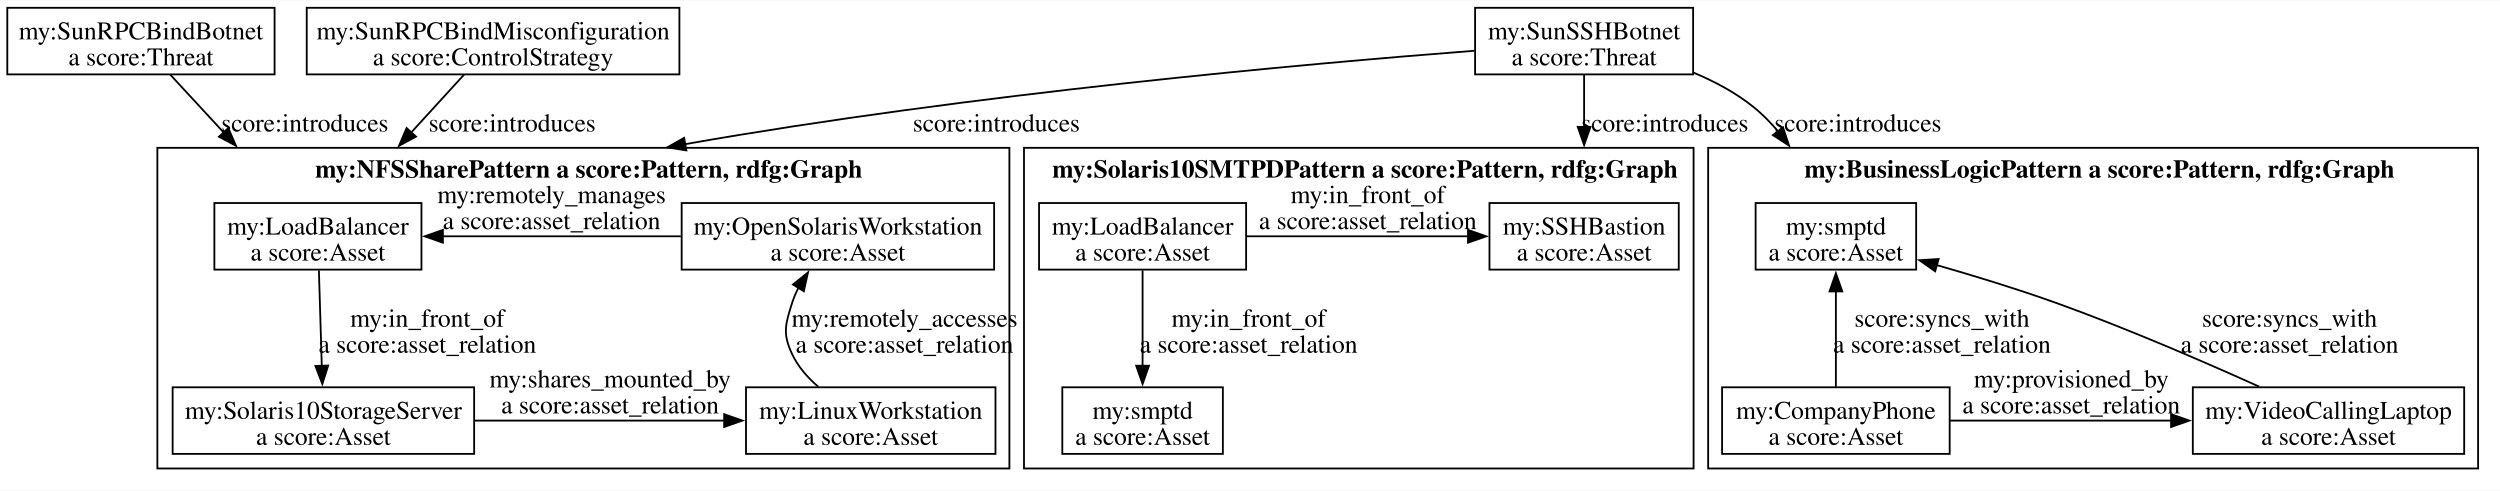
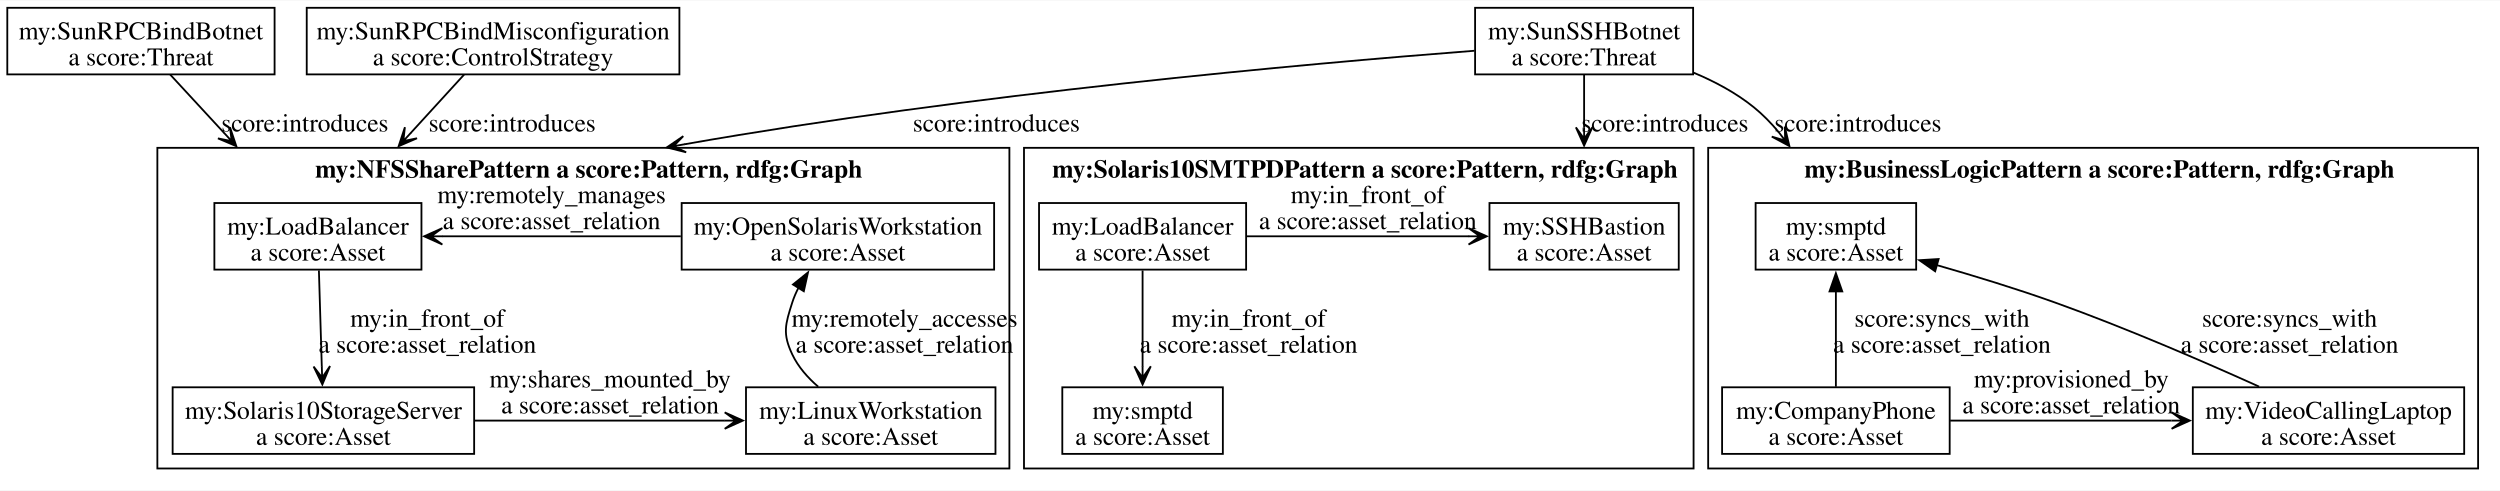
<svg xmlns="http://www.w3.org/2000/svg" width="1370pt" height="269pt" viewBox="0.00 0.00 1370.25 268.50">
  <g id="graph0" class="graph" transform="scale(1 1) rotate(0) translate(4 264.5)">
    <polygon fill="white" stroke="none" points="-4,4 -4,-264.5 1366.25,-264.5 1366.25,4 -4,4" />
    <g id="clust1" class="cluster">
      <polygon fill="none" stroke="black" points="82.25,-8 82.25,-183.75 549.25,-183.75 549.25,-8 82.25,-8" />
      <text text-anchor="start" x="165" y="-167.45" font-family="Times,serif" font-size="14.00"> </text>
      <text text-anchor="start" x="168.75" y="-167.45" font-family="Times,serif" font-weight="bold" font-size="14.00">my:NFSSharePattern a score:Pattern, rdfg:Graph</text>
      <text text-anchor="start" x="462.75" y="-167.45" font-family="Times,serif" font-size="14.00"> </text>
    </g>
    <g id="clust2" class="cluster">
      <polygon fill="none" stroke="black" points="932.25,-8 932.25,-183.75 1354.25,-183.75 1354.25,-8 932.25,-8" />
      <text text-anchor="start" x="981.25" y="-167.45" font-family="Times,serif" font-size="14.00"> </text>
      <text text-anchor="start" x="985" y="-167.45" font-family="Times,serif" font-weight="bold" font-size="14.00">my:BusinessLogicPattern a score:Pattern, rdfg:Graph</text>
      <text text-anchor="start" x="1301.5" y="-167.45" font-family="Times,serif" font-size="14.00"> </text>
    </g>
    <g id="clust3" class="cluster">
      <polygon fill="none" stroke="black" points="557.25,-8 557.25,-183.75 924.25,-183.75 924.25,-8 557.25,-8" />
      <text text-anchor="start" x="569" y="-167.45" font-family="Times,serif" font-size="14.00"> </text>
      <text text-anchor="start" x="572.75" y="-167.45" font-family="Times,serif" font-weight="bold" font-size="14.00">my:Solaris10SMTPDPattern a score:Pattern, rdfg:Graph</text>
      <text text-anchor="start" x="908.75" y="-167.45" font-family="Times,serif" font-size="14.00"> </text>
    </g>
    <g id="node1" class="node">
      <polygon fill="none" stroke="black" points="227,-153.5 113.5,-153.5 113.5,-117 227,-117 227,-153.5" />
      <text text-anchor="middle" x="170.25" y="-136.2" font-family="Times,serif" font-size="14.00">my:LoadBalancer</text>
      <text text-anchor="middle" x="170.25" y="-121.95" font-family="Times,serif" font-size="14.00">a score:Asset</text>
    </g>
    <g id="node2" class="node">
      <polygon fill="none" stroke="black" points="255.88,-52.5 90.62,-52.5 90.62,-16 255.88,-16 255.88,-52.5" />
      <text text-anchor="middle" x="173.25" y="-35.2" font-family="Times,serif" font-size="14.00">my:Solaris10StorageServer</text>
      <text text-anchor="middle" x="173.25" y="-20.95" font-family="Times,serif" font-size="14.00">a score:Asset</text>
    </g>
    <g id="edge1" class="edge">
-       <path fill="none" stroke="black" d="M170.79,-116.55C171.23,-102.05 171.86,-81.24 172.37,-64.3" />
-       <polygon fill="black" stroke="black" points="175.87,-64.41 172.67,-54.31 168.87,-64.2 175.87,-64.41" />
+       <path fill="none" stroke="black" d="M170.79,-116.55C171.23,-101.91 171.87,-80.83 172.38,-63.81" />
+       <polygon fill="black" stroke="black" points="172.68,-54.01 176.88,-64.15 172.57,-57.79 172.38,-64.01 172.38,-64.01 172.38,-64.01 172.57,-57.79 167.88,-63.87 172.68,-54.01" />
      <text text-anchor="middle" x="230.23" y="-85.7" font-family="Times,serif" font-size="14.00">my:in_front_of</text>
      <text text-anchor="middle" x="230.23" y="-71.45" font-family="Times,serif" font-size="14.00">a score:asset_relation</text>
    </g>
    <g id="node3" class="node">
      <polygon fill="none" stroke="black" points="541.62,-52.5 404.88,-52.5 404.88,-16 541.62,-16 541.62,-52.5" />
      <text text-anchor="middle" x="473.25" y="-35.2" font-family="Times,serif" font-size="14.00">my:LinuxWorkstation</text>
      <text text-anchor="middle" x="473.25" y="-20.95" font-family="Times,serif" font-size="14.00">a score:Asset</text>
    </g>
    <g id="edge2" class="edge">
-       <path fill="none" stroke="black" d="M256.02,-34.25C298.76,-34.25 350.67,-34.25 393.03,-34.25" />
-       <polygon fill="black" stroke="black" points="392.91,-37.75 402.91,-34.25 392.91,-30.75 392.91,-37.75" />
+       <path fill="none" stroke="black" d="M256.02,-34.25C298.85,-34.25 350.89,-34.25 393.3,-34.25" />
+       <polygon fill="black" stroke="black" points="403.21,-34.25 393.21,-38.75 399.43,-34.25 393.21,-34.25 393.21,-34.25 393.21,-34.25 399.43,-34.25 393.21,-29.75 403.21,-34.25" />
      <text text-anchor="middle" x="330.38" y="-52.45" font-family="Times,serif" font-size="14.00">my:shares_mounted_by</text>
      <text text-anchor="middle" x="330.38" y="-38.2" font-family="Times,serif" font-size="14.00">a score:asset_relation</text>
    </g>
    <g id="node4" class="node">
      <polygon fill="none" stroke="black" points="540.88,-153.5 369.62,-153.5 369.62,-117 540.88,-117 540.88,-153.5" />
      <text text-anchor="middle" x="455.25" y="-136.2" font-family="Times,serif" font-size="14.00">my:OpenSolarisWorkstation</text>
      <text text-anchor="middle" x="455.25" y="-121.95" font-family="Times,serif" font-size="14.00">a score:Asset</text>
    </g>
    <g id="edge4" class="edge">
-       <path fill="none" stroke="black" d="M369.14,-135.25C327.29,-135.25 277.71,-135.25 238.52,-135.25" />
-       <polygon fill="black" stroke="black" points="238.75,-131.75 228.75,-135.25 238.75,-138.75 238.75,-131.75" />
+       <path fill="none" stroke="black" d="M369.14,-135.25C327.2,-135.25 277.5,-135.25 238.27,-135.25" />
+       <polygon fill="black" stroke="black" points="228.46,-135.25 238.46,-130.75 232.24,-135.25 238.46,-135.25 238.46,-135.25 238.46,-135.25 232.24,-135.25 238.46,-139.75 228.46,-135.25" />
      <text text-anchor="middle" x="298.31" y="-153.45" font-family="Times,serif" font-size="14.00">my:remotely_manages</text>
      <text text-anchor="middle" x="298.31" y="-139.2" font-family="Times,serif" font-size="14.00">a score:asset_relation</text>
    </g>
    <g id="edge3" class="edge">
      <path fill="none" stroke="black" d="M433.68,-107.11C432.31,-104.47 431.13,-101.75 430.25,-99 426.4,-86.93 424.83,-81.95 430.25,-70.5 433.47,-63.69 438.72,-57.76 444.46,-52.81" />
      <polygon fill="black" stroke="black" points="430.62,-108.83 438.87,-115.47 436.57,-105.13 430.62,-108.83" />
      <text text-anchor="middle" x="491.75" y="-85.7" font-family="Times,serif" font-size="14.00">my:remotely_accesses</text>
      <text text-anchor="middle" x="491.75" y="-71.45" font-family="Times,serif" font-size="14.00">a score:asset_relation</text>
    </g>
    <g id="node5" class="node">
      <polygon fill="none" stroke="black" points="1046.25,-153.5 958.25,-153.5 958.25,-117 1046.25,-117 1046.25,-153.5" />
      <text text-anchor="middle" x="1002.25" y="-136.2" font-family="Times,serif" font-size="14.00">my:smptd</text>
      <text text-anchor="middle" x="1002.25" y="-121.95" font-family="Times,serif" font-size="14.00">a score:Asset</text>
    </g>
    <g id="node6" class="node">
      <polygon fill="none" stroke="black" points="1064.62,-52.5 939.88,-52.5 939.88,-16 1064.62,-16 1064.62,-52.5" />
      <text text-anchor="middle" x="1002.25" y="-35.2" font-family="Times,serif" font-size="14.00">my:CompanyPhone</text>
      <text text-anchor="middle" x="1002.25" y="-20.95" font-family="Times,serif" font-size="14.00">a score:Asset</text>
    </g>
    <g id="edge5" class="edge">
      <path fill="none" stroke="black" d="M1002.25,-105.52C1002.25,-88.46 1002.25,-67.39 1002.25,-52.8" />
      <polygon fill="black" stroke="black" points="998.75,-105.04 1002.25,-115.04 1005.75,-105.04 998.75,-105.04" />
      <text text-anchor="middle" x="1060.38" y="-85.7" font-family="Times,serif" font-size="14.00">score:syncs_with</text>
      <text text-anchor="middle" x="1060.38" y="-71.45" font-family="Times,serif" font-size="14.00">a score:asset_relation</text>
    </g>
    <g id="node7" class="node">
      <polygon fill="none" stroke="black" points="1346.62,-52.5 1197.88,-52.5 1197.88,-16 1346.62,-16 1346.62,-52.5" />
      <text text-anchor="middle" x="1272.25" y="-35.2" font-family="Times,serif" font-size="14.00">my:VideoCallingLaptop</text>
      <text text-anchor="middle" x="1272.25" y="-20.95" font-family="Times,serif" font-size="14.00">a score:Asset</text>
    </g>
    <g id="edge7" class="edge">
      <path fill="none" stroke="black" d="M1057.59,-119.45C1078.07,-113.59 1101.38,-106.47 1122.25,-99 1161.01,-85.12 1204.17,-66.43 1234.2,-52.87" />
      <polygon fill="black" stroke="black" points="1056.66,-116.07 1047.99,-122.16 1058.56,-122.81 1056.66,-116.07" />
      <text text-anchor="middle" x="1250.91" y="-85.7" font-family="Times,serif" font-size="14.00">score:syncs_with</text>
      <text text-anchor="middle" x="1250.91" y="-71.45" font-family="Times,serif" font-size="14.00">a score:asset_relation</text>
    </g>
    <g id="edge6" class="edge">
-       <path fill="none" stroke="black" d="M1064.87,-34.25C1100.89,-34.25 1146.66,-34.25 1186.03,-34.25" />
-       <polygon fill="black" stroke="black" points="1185.97,-37.75 1195.97,-34.25 1185.97,-30.75 1185.97,-37.75" />
+       <path fill="none" stroke="black" d="M1064.87,-34.25C1100.96,-34.25 1146.85,-34.25 1186.28,-34.25" />
+       <polygon fill="black" stroke="black" points="1196.27,-34.25 1186.27,-38.75 1192.49,-34.25 1186.27,-34.25 1186.27,-34.25 1186.27,-34.25 1192.49,-34.25 1186.27,-29.75 1196.27,-34.25" />
      <text text-anchor="middle" x="1131.25" y="-52.45" font-family="Times,serif" font-size="14.00">my:provisioned_by</text>
      <text text-anchor="middle" x="1131.25" y="-38.2" font-family="Times,serif" font-size="14.00">a score:asset_relation</text>
    </g>
    <g id="node8" class="node">
      <polygon fill="none" stroke="black" points="679,-153.5 565.5,-153.5 565.5,-117 679,-117 679,-153.5" />
      <text text-anchor="middle" x="622.25" y="-136.2" font-family="Times,serif" font-size="14.00">my:LoadBalancer</text>
      <text text-anchor="middle" x="622.25" y="-121.95" font-family="Times,serif" font-size="14.00">a score:Asset</text>
    </g>
    <g id="node9" class="node">
      <polygon fill="none" stroke="black" points="916.12,-153.5 812.38,-153.5 812.38,-117 916.12,-117 916.12,-153.5" />
      <text text-anchor="middle" x="864.25" y="-136.2" font-family="Times,serif" font-size="14.00">my:SSHBastion</text>
      <text text-anchor="middle" x="864.25" y="-121.95" font-family="Times,serif" font-size="14.00">a score:Asset</text>
    </g>
    <g id="edge8" class="edge">
-       <path fill="none" stroke="black" d="M679.29,-135.25C715.77,-135.25 763.12,-135.25 800.78,-135.25" />
-       <polygon fill="black" stroke="black" points="800.62,-138.75 810.62,-135.25 800.62,-131.75 800.62,-138.75" />
+       <path fill="none" stroke="black" d="M679.29,-135.25C715.92,-135.25 763.52,-135.25 801.26,-135.25" />
+       <polygon fill="black" stroke="black" points="810.91,-135.25 800.91,-139.75 807.13,-135.25 800.91,-135.25 800.91,-135.25 800.91,-135.25 807.13,-135.25 800.91,-130.75 810.91,-135.25" />
      <text text-anchor="middle" x="745.69" y="-153.45" font-family="Times,serif" font-size="14.00">my:in_front_of</text>
      <text text-anchor="middle" x="745.69" y="-139.2" font-family="Times,serif" font-size="14.00">a score:asset_relation</text>
    </g>
    <g id="node10" class="node">
      <polygon fill="none" stroke="black" points="666.25,-52.5 578.25,-52.5 578.25,-16 666.25,-16 666.25,-52.5" />
      <text text-anchor="middle" x="622.25" y="-35.2" font-family="Times,serif" font-size="14.00">my:smptd</text>
      <text text-anchor="middle" x="622.25" y="-20.95" font-family="Times,serif" font-size="14.00">a score:Asset</text>
    </g>
    <g id="edge9" class="edge">
-       <path fill="none" stroke="black" d="M622.25,-116.55C622.25,-102.05 622.25,-81.24 622.25,-64.3" />
-       <polygon fill="black" stroke="black" points="625.75,-64.31 622.25,-54.31 618.75,-64.31 625.75,-64.31" />
+       <path fill="none" stroke="black" d="M622.25,-116.55C622.25,-101.91 622.25,-80.83 622.25,-63.81" />
+       <polygon fill="black" stroke="black" points="622.25,-54.01 626.75,-64.01 622.25,-57.8 622.25,-64.01 622.25,-64.01 622.25,-64.01 622.25,-57.8 617.75,-64.01 622.25,-54.01" />
      <text text-anchor="middle" x="680.38" y="-85.7" font-family="Times,serif" font-size="14.00">my:in_front_of</text>
      <text text-anchor="middle" x="680.38" y="-71.45" font-family="Times,serif" font-size="14.00">a score:asset_relation</text>
    </g>
    <g id="node11" class="node">
      <polygon fill="none" stroke="black" points="146.5,-260.5 0,-260.5 0,-224 146.5,-224 146.5,-260.5" />
      <text text-anchor="middle" x="73.25" y="-243.2" font-family="Times,serif" font-size="14.00">my:SunRPCBindBotnet</text>
      <text text-anchor="middle" x="73.25" y="-228.95" font-family="Times,serif" font-size="14.00">a score:Threat</text>
    </g>
    <g id="edge11" class="edge">
-       <path fill="none" stroke="black" d="M89.27,-223.91C97.45,-215.05 107.92,-203.72 118.59,-192.17" />
-       <polygon fill="black" stroke="black" points="121.13,-194.58 125.34,-184.86 115.99,-189.83 121.13,-194.58" />
+       <path fill="none" stroke="black" d="M89.27,-223.91C97.53,-214.97 108.12,-203.5 118.9,-191.83" />
+       <polygon fill="black" stroke="black" points="125.54,-184.64 122.06,-195.04 122.98,-187.42 118.76,-191.99 118.76,-191.99 118.76,-191.99 122.98,-187.42 115.45,-188.93 125.54,-184.64" />
      <text text-anchor="middle" x="163.09" y="-192.7" font-family="Times,serif" font-size="14.00">score:introduces</text>
    </g>
    <g id="node12" class="node">
      <polygon fill="none" stroke="black" points="924,-260.5 804.5,-260.5 804.5,-224 924,-224 924,-260.5" />
      <text text-anchor="middle" x="864.25" y="-243.2" font-family="Times,serif" font-size="14.00">my:SunSSHBotnet</text>
      <text text-anchor="middle" x="864.25" y="-228.95" font-family="Times,serif" font-size="14.00">a score:Threat</text>
    </g>
    <g id="edge14" class="edge">
-       <path fill="none" stroke="black" d="M804.14,-236.96C711.49,-229.79 528.12,-213.36 371.48,-185.76" />
-       <polygon fill="black" stroke="black" points="372.2,-182.33 361.74,-184.02 370.97,-189.22 372.2,-182.33" />
+       <path fill="none" stroke="black" d="M804.14,-236.96C711.4,-229.78 527.75,-213.33 371.01,-185.67" />
+       <polygon fill="black" stroke="black" points="361.45,-183.96 372.09,-181.3 365.17,-184.63 371.29,-185.72 371.29,-185.72 371.29,-185.72 365.17,-184.63 370.5,-190.15 361.45,-183.96" />
      <text text-anchor="middle" x="542.1" y="-192.7" font-family="Times,serif" font-size="14.00">score:introduces</text>
    </g>
    <g id="edge12" class="edge">
-       <path fill="none" stroke="black" d="M924.34,-224.91C936,-220.03 947.58,-213.82 957.25,-206 962.04,-202.13 966.48,-197.6 970.56,-192.76" />
-       <polygon fill="black" stroke="black" points="973.25,-195 976.59,-184.95 967.71,-190.73 973.25,-195" />
+       <path fill="none" stroke="black" d="M924.34,-224.91C936,-220.03 947.58,-213.82 957.25,-206 962.16,-202.03 966.7,-197.38 970.87,-192.39" />
+       <polygon fill="black" stroke="black" points="976.77,-184.71 974.24,-195.38 974.46,-187.71 970.68,-192.64 970.68,-192.64 970.68,-192.64 974.46,-187.71 967.11,-189.9 976.77,-184.71" />
      <text text-anchor="middle" x="1014.3" y="-192.7" font-family="Times,serif" font-size="14.00">score:introduces</text>
    </g>
    <g id="edge13" class="edge">
-       <path fill="none" stroke="black" d="M864.25,-223.91C864.25,-215.83 864.25,-205.68 864.25,-195.19" />
-       <polygon fill="black" stroke="black" points="867.75,-195.26 864.25,-185.26 860.75,-195.26 867.75,-195.26" />
+       <path fill="none" stroke="black" d="M864.25,-223.91C864.25,-215.74 864.25,-205.47 864.25,-194.85" />
+       <polygon fill="black" stroke="black" points="864.25,-184.96 868.75,-194.96 864.25,-188.75 864.25,-194.96 864.25,-194.96 864.25,-194.96 864.25,-188.75 859.75,-194.96 864.25,-184.96" />
      <text text-anchor="middle" x="908.5" y="-192.7" font-family="Times,serif" font-size="14.00">score:introduces</text>
    </g>
    <g id="node13" class="node">
      <polygon fill="none" stroke="black" points="368.38,-260.5 164.12,-260.5 164.12,-224 368.38,-224 368.38,-260.5" />
      <text text-anchor="middle" x="266.25" y="-243.2" font-family="Times,serif" font-size="14.00">my:SunRPCBindMisconfiguration</text>
      <text text-anchor="middle" x="266.25" y="-228.95" font-family="Times,serif" font-size="14.00">a score:ControlStrategy</text>
    </g>
    <g id="edge10" class="edge">
-       <path fill="none" stroke="black" d="M250.4,-223.91C242.3,-215.05 231.94,-203.72 221.38,-192.17" />
-       <polygon fill="black" stroke="black" points="224.03,-189.88 214.7,-184.87 218.86,-194.61 224.03,-189.88" />
+       <path fill="none" stroke="black" d="M250.4,-223.91C242.22,-214.97 231.74,-203.5 221.07,-191.83" />
+       <polygon fill="black" stroke="black" points="214.5,-184.65 224.57,-188.99 217.05,-187.44 221.25,-192.03 221.25,-192.03 221.25,-192.03 217.05,-187.44 217.93,-195.06 214.5,-184.65" />
      <text text-anchor="middle" x="276.71" y="-192.7" font-family="Times,serif" font-size="14.00">score:introduces</text>
    </g>
  </g>
</svg>
